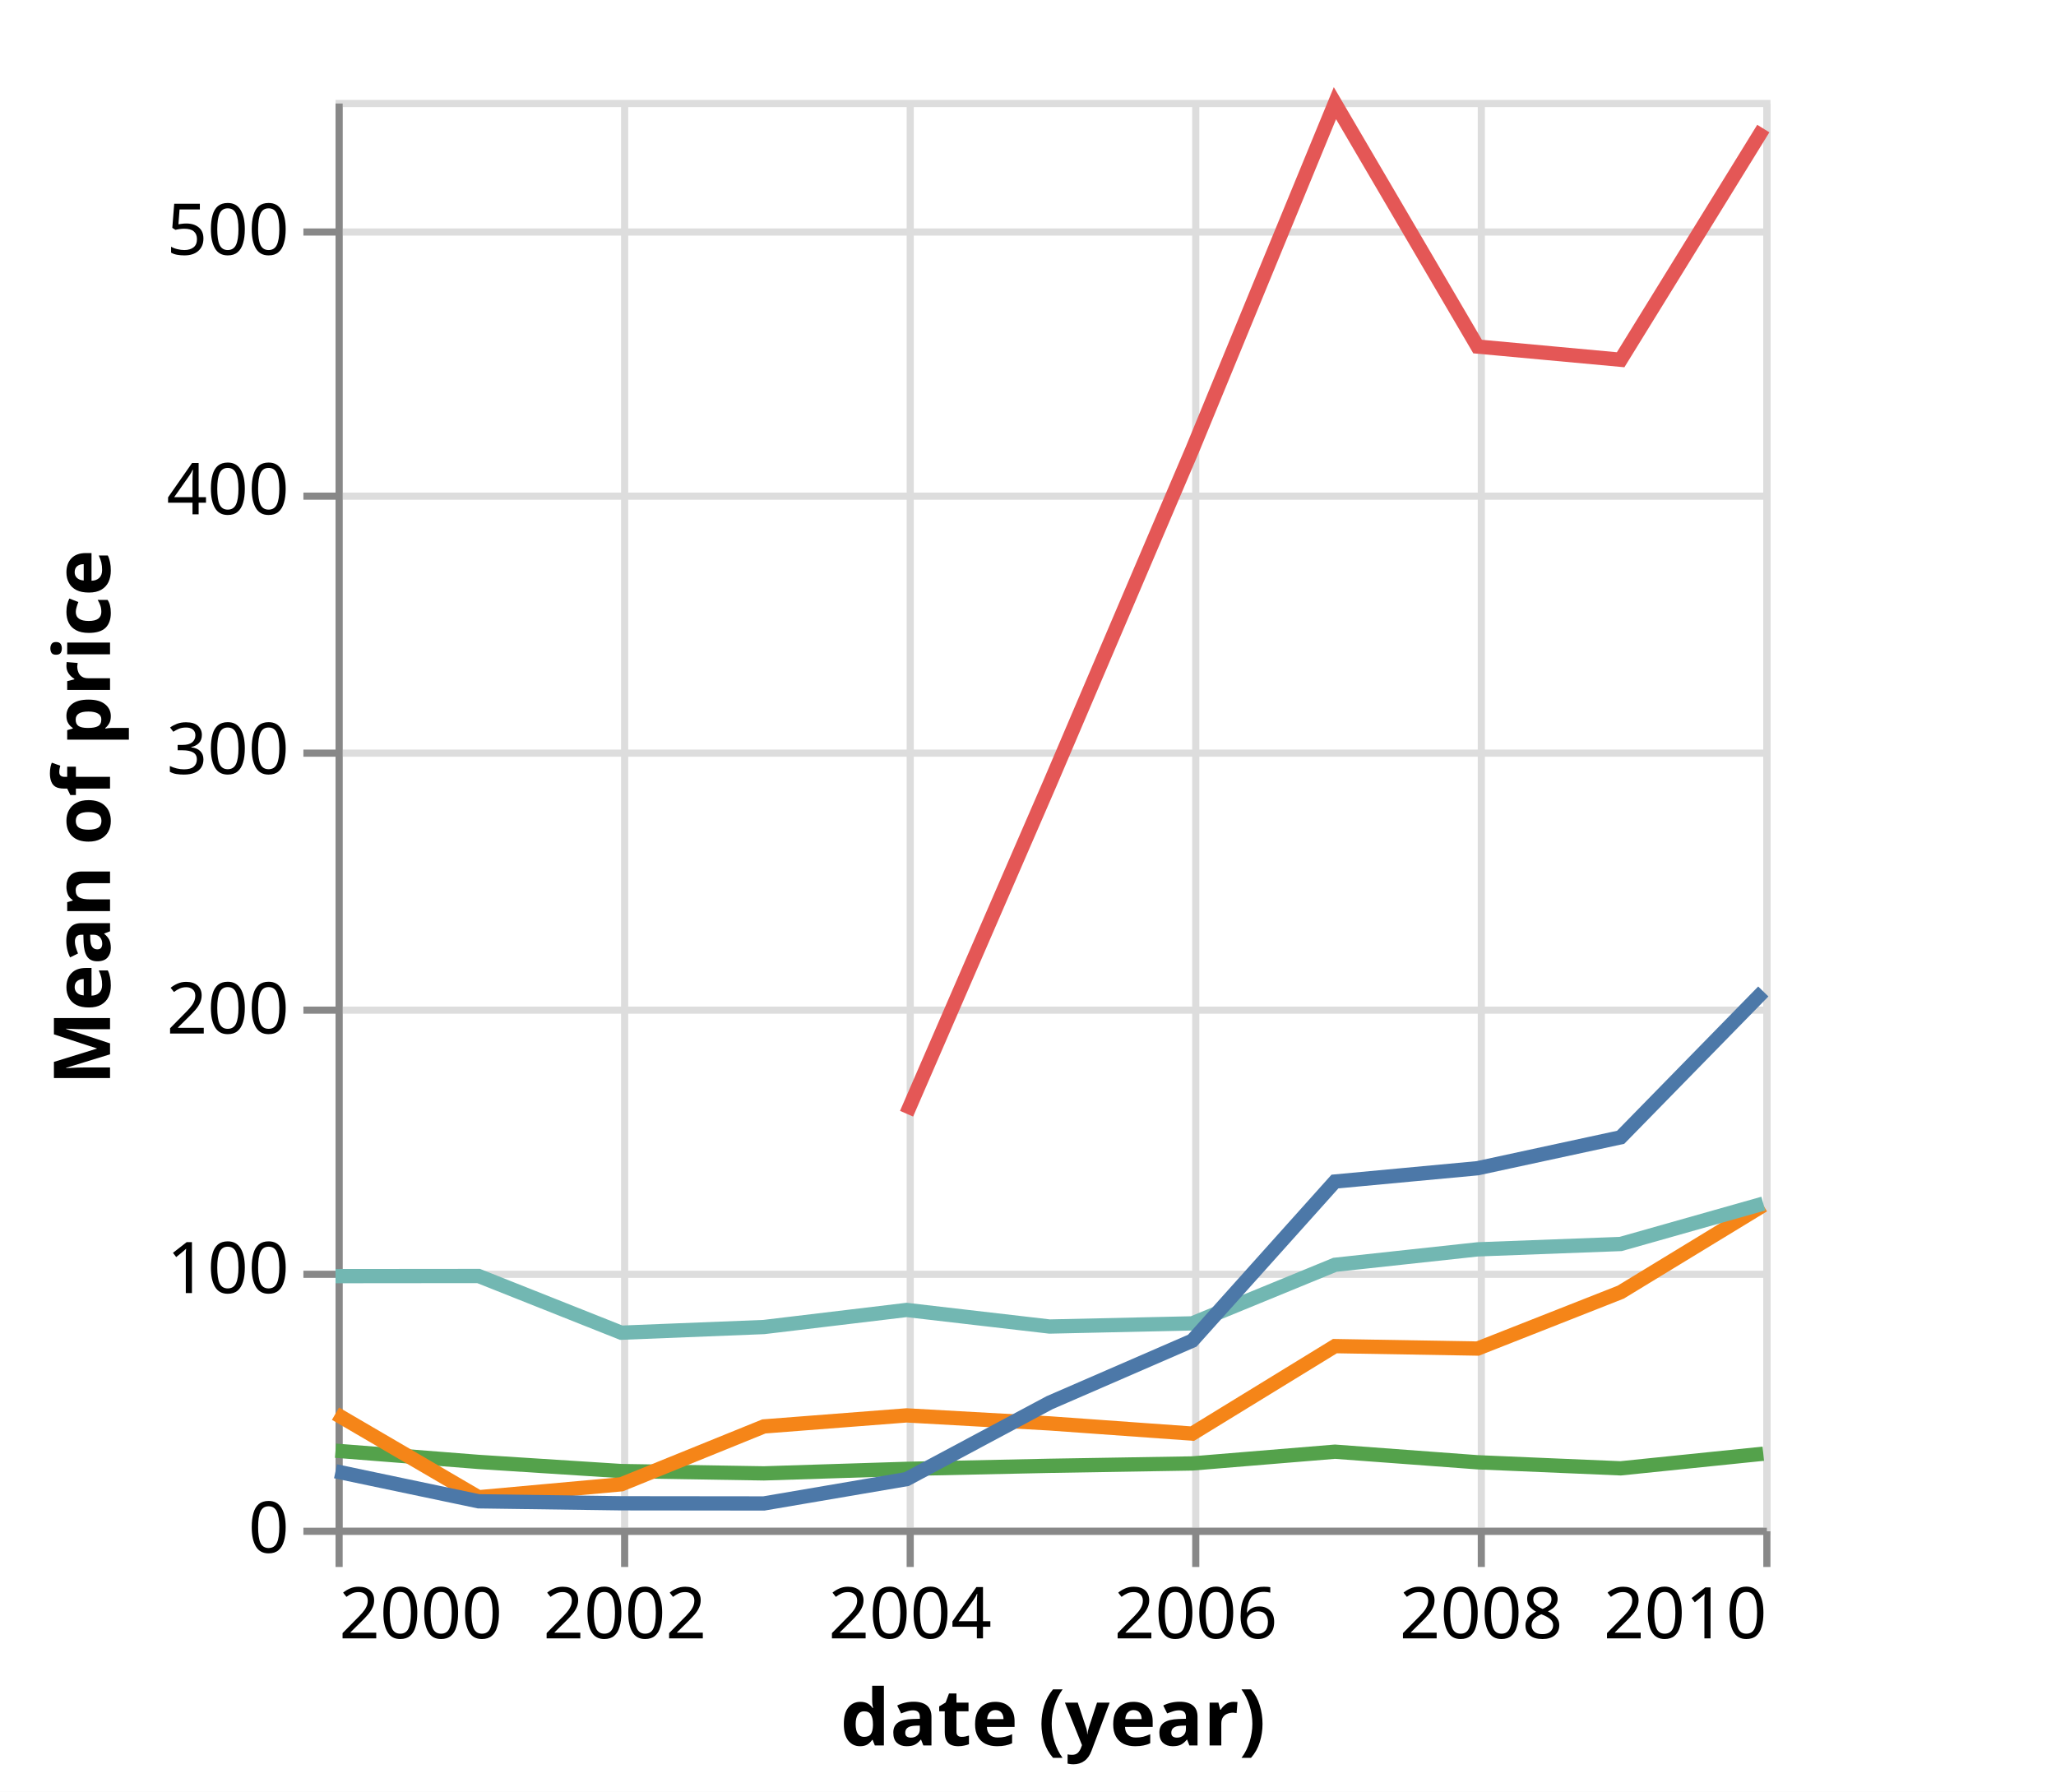
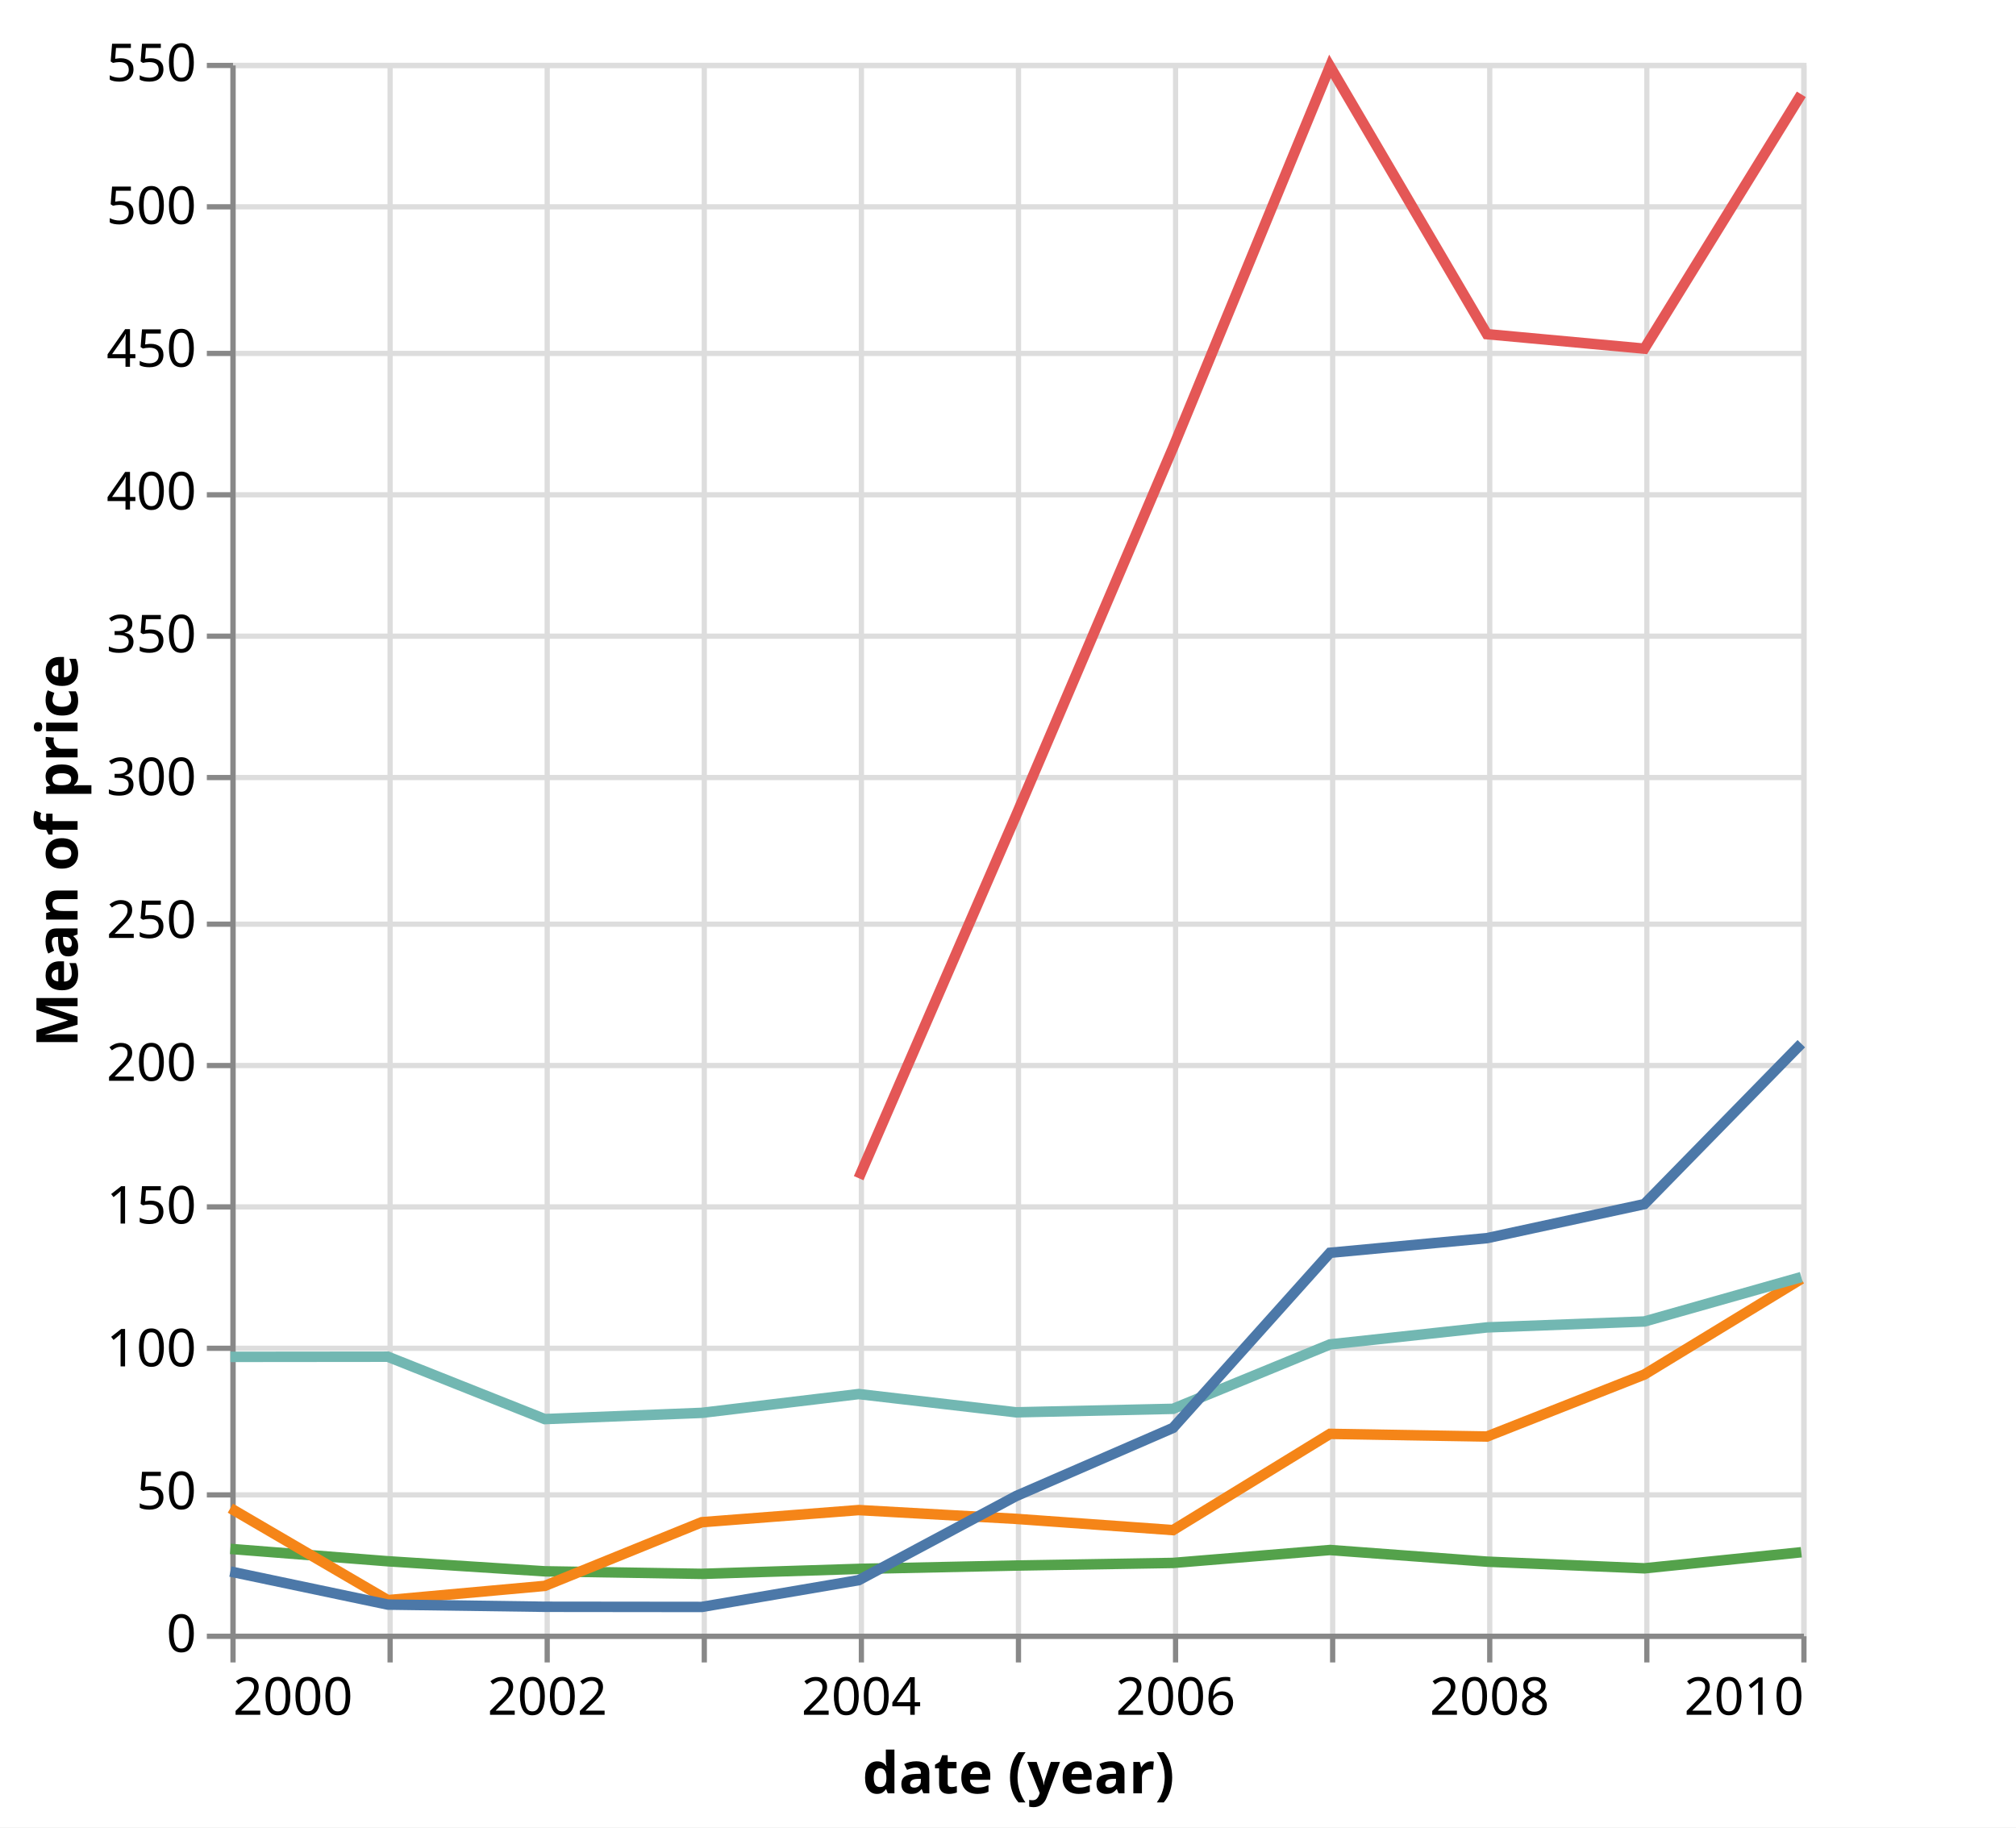
- <svg xmlns="http://www.w3.org/2000/svg" version="1.1" class="marks" width="288" height="251" viewBox="0 0 288 251">
-   <rect width="288" height="251" fill="white" />
-   <g fill="none" stroke-miterlimit="10" transform="translate(47,14)">
+ <svg xmlns="http://www.w3.org/2000/svg" version="1.1" class="marks" width="385" height="349" viewBox="0 0 385 349">
+   <rect width="385" height="349" fill="white" />
+   <g fill="none" stroke-miterlimit="10" transform="translate(44,12)">
    <g class="mark-group role-frame root" role="graphics-object" aria-roledescription="group mark container">
      <g transform="translate(0,0)">
-         <path class="background" aria-hidden="true" d="M0.5,0.5h200v200h-200Z" stroke="#ddd" />
+         <path class="background" aria-hidden="true" d="M0.5,0.5h300v300h-300Z" stroke="#ddd" />
        <g>
          <g class="mark-group role-axis" aria-hidden="true">
-             <g transform="translate(0.5,200.5)">
+             <g transform="translate(0.5,300.5)">
              <path class="background" aria-hidden="true" d="M0,0h0v0h0Z" pointer-events="none" />
              <g>
                <g class="mark-rule role-axis-grid" pointer-events="none">
-                   <line transform="translate(0,-200)" x2="0" y2="200" stroke="#ddd" stroke-width="1" opacity="1" />
-                   <line transform="translate(40,-200)" x2="0" y2="200" stroke="#ddd" stroke-width="1" opacity="1" />
-                   <line transform="translate(80,-200)" x2="0" y2="200" stroke="#ddd" stroke-width="1" opacity="1" />
-                   <line transform="translate(120,-200)" x2="0" y2="200" stroke="#ddd" stroke-width="1" opacity="1" />
-                   <line transform="translate(160,-200)" x2="0" y2="200" stroke="#ddd" stroke-width="1" opacity="1" />
-                   <line transform="translate(200,-200)" x2="0" y2="200" stroke="#ddd" stroke-width="1" opacity="1" />
+                   <line transform="translate(0,-300)" x2="0" y2="300" stroke="#ddd" stroke-width="1" opacity="1" />
+                   <line transform="translate(30,-300)" x2="0" y2="300" stroke="#ddd" stroke-width="1" opacity="1" />
+                   <line transform="translate(60,-300)" x2="0" y2="300" stroke="#ddd" stroke-width="1" opacity="1" />
+                   <line transform="translate(90,-300)" x2="0" y2="300" stroke="#ddd" stroke-width="1" opacity="1" />
+                   <line transform="translate(120,-300)" x2="0" y2="300" stroke="#ddd" stroke-width="1" opacity="1" />
+                   <line transform="translate(150,-300)" x2="0" y2="300" stroke="#ddd" stroke-width="1" opacity="1" />
+                   <line transform="translate(180,-300)" x2="0" y2="300" stroke="#ddd" stroke-width="1" opacity="1" />
+                   <line transform="translate(210,-300)" x2="0" y2="300" stroke="#ddd" stroke-width="1" opacity="1" />
+                   <line transform="translate(240,-300)" x2="0" y2="300" stroke="#ddd" stroke-width="1" opacity="1" />
+                   <line transform="translate(270,-300)" x2="0" y2="300" stroke="#ddd" stroke-width="1" opacity="1" />
+                   <line transform="translate(300,-300)" x2="0" y2="300" stroke="#ddd" stroke-width="1" opacity="1" />
                </g>
              </g>
              <path class="foreground" aria-hidden="true" d="" pointer-events="none" display="none" />
            </g>
          </g>
          <g class="mark-group role-axis" aria-hidden="true">
            <g transform="translate(0.5,0.5)">
              <path class="background" aria-hidden="true" d="M0,0h0v0h0Z" pointer-events="none" />
              <g>
                <g class="mark-rule role-axis-grid" pointer-events="none">
-                   <line transform="translate(0,200)" x2="200" y2="0" stroke="#ddd" stroke-width="1" opacity="1" />
-                   <line transform="translate(0,164)" x2="200" y2="0" stroke="#ddd" stroke-width="1" opacity="1" />
-                   <line transform="translate(0,127)" x2="200" y2="0" stroke="#ddd" stroke-width="1" opacity="1" />
-                   <line transform="translate(0,91)" x2="200" y2="0" stroke="#ddd" stroke-width="1" opacity="1" />
-                   <line transform="translate(0,55)" x2="200" y2="0" stroke="#ddd" stroke-width="1" opacity="1" />
-                   <line transform="translate(0,18)" x2="200" y2="0" stroke="#ddd" stroke-width="1" opacity="1" />
+                   <line transform="translate(0,300)" x2="300" y2="0" stroke="#ddd" stroke-width="1" opacity="1" />
+                   <line transform="translate(0,273)" x2="300" y2="0" stroke="#ddd" stroke-width="1" opacity="1" />
+                   <line transform="translate(0,245)" x2="300" y2="0" stroke="#ddd" stroke-width="1" opacity="1" />
+                   <line transform="translate(0,218)" x2="300" y2="0" stroke="#ddd" stroke-width="1" opacity="1" />
+                   <line transform="translate(0,191)" x2="300" y2="0" stroke="#ddd" stroke-width="1" opacity="1" />
+                   <line transform="translate(0,164)" x2="300" y2="0" stroke="#ddd" stroke-width="1" opacity="1" />
+                   <line transform="translate(0,136)" x2="300" y2="0" stroke="#ddd" stroke-width="1" opacity="1" />
+                   <line transform="translate(0,109)" x2="300" y2="0" stroke="#ddd" stroke-width="1" opacity="1" />
+                   <line transform="translate(0,82)" x2="300" y2="0" stroke="#ddd" stroke-width="1" opacity="1" />
+                   <line transform="translate(0,55)" x2="300" y2="0" stroke="#ddd" stroke-width="1" opacity="1" />
+                   <line transform="translate(0,27)" x2="300" y2="0" stroke="#ddd" stroke-width="1" opacity="1" />
+                   <line transform="translate(0,0)" x2="300" y2="0" stroke="#ddd" stroke-width="1" opacity="1" />
                </g>
              </g>
              <path class="foreground" aria-hidden="true" d="" pointer-events="none" display="none" />
            </g>
          </g>
          <g class="mark-group role-axis" role="graphics-symbol" aria-roledescription="axis" aria-label="X-axis titled 'date (year)' for a time scale with values from 2000 to 2010">
-             <g transform="translate(0.5,200.5)">
+             <g transform="translate(0.5,300.5)">
              <path class="background" aria-hidden="true" d="M0,0h0v0h0Z" pointer-events="none" />
              <g>
                <g class="mark-rule role-axis-tick" pointer-events="none">
                  <line transform="translate(0,0)" x2="0" y2="5" stroke="#888" stroke-width="1" opacity="1" />
-                   <line transform="translate(40,0)" x2="0" y2="5" stroke="#888" stroke-width="1" opacity="1" />
-                   <line transform="translate(80,0)" x2="0" y2="5" stroke="#888" stroke-width="1" opacity="1" />
+                   <line transform="translate(30,0)" x2="0" y2="5" stroke="#888" stroke-width="1" opacity="1" />
+                   <line transform="translate(60,0)" x2="0" y2="5" stroke="#888" stroke-width="1" opacity="1" />
+                   <line transform="translate(90,0)" x2="0" y2="5" stroke="#888" stroke-width="1" opacity="1" />
                  <line transform="translate(120,0)" x2="0" y2="5" stroke="#888" stroke-width="1" opacity="1" />
-                   <line transform="translate(160,0)" x2="0" y2="5" stroke="#888" stroke-width="1" opacity="1" />
-                   <line transform="translate(200,0)" x2="0" y2="5" stroke="#888" stroke-width="1" opacity="1" />
+                   <line transform="translate(150,0)" x2="0" y2="5" stroke="#888" stroke-width="1" opacity="1" />
+                   <line transform="translate(180,0)" x2="0" y2="5" stroke="#888" stroke-width="1" opacity="1" />
+                   <line transform="translate(210,0)" x2="0" y2="5" stroke="#888" stroke-width="1" opacity="1" />
+                   <line transform="translate(240,0)" x2="0" y2="5" stroke="#888" stroke-width="1" opacity="1" />
+                   <line transform="translate(270,0)" x2="0" y2="5" stroke="#888" stroke-width="1" opacity="1" />
+                   <line transform="translate(300,0)" x2="0" y2="5" stroke="#888" stroke-width="1" opacity="1" />
                </g>
                <g class="mark-text role-axis-label" pointer-events="none">
                  <text text-anchor="start" transform="translate(0,15)" font-family="sans-serif" font-size="10px" fill="#000" opacity="1">2000</text>
-                   <text text-anchor="middle" transform="translate(40.0219,15)" font-family="sans-serif" font-size="10px" fill="#000" opacity="1">2002</text>
-                   <text text-anchor="middle" transform="translate(79.98905,15)" font-family="sans-serif" font-size="10px" fill="#000" opacity="1">2004</text>
-                   <text text-anchor="middle" transform="translate(120.0109,15)" font-family="sans-serif" font-size="10px" fill="#000" opacity="1">2006</text>
-                   <text text-anchor="middle" transform="translate(159.9781,15)" font-family="sans-serif" font-size="10px" fill="#000" opacity="1">2008</text>
-                   <text text-anchor="end" transform="translate(200,15)" font-family="sans-serif" font-size="10px" fill="#000" opacity="1">2010</text>
+                   <text text-anchor="middle" transform="translate(30.05749,15)" font-family="sans-serif" font-size="10px" fill="#000" opacity="0">2001</text>
+                   <text text-anchor="middle" transform="translate(60.03285,15)" font-family="sans-serif" font-size="10px" fill="#000" opacity="1">2002</text>
+                   <text text-anchor="middle" transform="translate(90.00821,15)" font-family="sans-serif" font-size="10px" fill="#000" opacity="0">2003</text>
+                   <text text-anchor="middle" transform="translate(119.9836,15)" font-family="sans-serif" font-size="10px" fill="#000" opacity="1">2004</text>
+                   <text text-anchor="middle" transform="translate(150.0411,15)" font-family="sans-serif" font-size="10px" fill="#000" opacity="0">2005</text>
+                   <text text-anchor="middle" transform="translate(180.0164,15)" font-family="sans-serif" font-size="10px" fill="#000" opacity="1">2006</text>
+                   <text text-anchor="middle" transform="translate(209.9918,15)" font-family="sans-serif" font-size="10px" fill="#000" opacity="0">2007</text>
+                   <text text-anchor="middle" transform="translate(239.9672,15)" font-family="sans-serif" font-size="10px" fill="#000" opacity="1">2008</text>
+                   <text text-anchor="middle" transform="translate(270.0246,15)" font-family="sans-serif" font-size="10px" fill="#000" opacity="0">2009</text>
+                   <text text-anchor="end" transform="translate(300,15)" font-family="sans-serif" font-size="10px" fill="#000" opacity="1">2010</text>
                </g>
                <g class="mark-rule role-axis-domain" pointer-events="none">
-                   <line transform="translate(0,0)" x2="200" y2="0" stroke="#888" stroke-width="1" opacity="1" />
+                   <line transform="translate(0,0)" x2="300" y2="0" stroke="#888" stroke-width="1" opacity="1" />
                </g>
                <g class="mark-text role-axis-title" pointer-events="none">
-                   <text text-anchor="middle" transform="translate(100,30)" font-family="sans-serif" font-size="11px" font-weight="bold" fill="#000" opacity="1">date (year)</text>
+                   <text text-anchor="middle" transform="translate(150,30)" font-family="sans-serif" font-size="11px" font-weight="bold" fill="#000" opacity="1">date (year)</text>
                </g>
              </g>
              <path class="foreground" aria-hidden="true" d="" pointer-events="none" display="none" />
            </g>
          </g>
          <g class="mark-group role-axis" role="graphics-symbol" aria-roledescription="axis" aria-label="Y-axis titled 'Mean of price' for a linear scale with values from 0 to 550">
            <g transform="translate(0.5,0.5)">
              <path class="background" aria-hidden="true" d="M0,0h0v0h0Z" pointer-events="none" />
              <g>
                <g class="mark-rule role-axis-tick" pointer-events="none">
-                   <line transform="translate(0,200)" x2="-5" y2="0" stroke="#888" stroke-width="1" opacity="1" />
+                   <line transform="translate(0,300)" x2="-5" y2="0" stroke="#888" stroke-width="1" opacity="1" />
+                   <line transform="translate(0,273)" x2="-5" y2="0" stroke="#888" stroke-width="1" opacity="1" />
+                   <line transform="translate(0,245)" x2="-5" y2="0" stroke="#888" stroke-width="1" opacity="1" />
+                   <line transform="translate(0,218)" x2="-5" y2="0" stroke="#888" stroke-width="1" opacity="1" />
+                   <line transform="translate(0,191)" x2="-5" y2="0" stroke="#888" stroke-width="1" opacity="1" />
                  <line transform="translate(0,164)" x2="-5" y2="0" stroke="#888" stroke-width="1" opacity="1" />
-                   <line transform="translate(0,127)" x2="-5" y2="0" stroke="#888" stroke-width="1" opacity="1" />
-                   <line transform="translate(0,91)" x2="-5" y2="0" stroke="#888" stroke-width="1" opacity="1" />
+                   <line transform="translate(0,136)" x2="-5" y2="0" stroke="#888" stroke-width="1" opacity="1" />
+                   <line transform="translate(0,109)" x2="-5" y2="0" stroke="#888" stroke-width="1" opacity="1" />
+                   <line transform="translate(0,82)" x2="-5" y2="0" stroke="#888" stroke-width="1" opacity="1" />
                  <line transform="translate(0,55)" x2="-5" y2="0" stroke="#888" stroke-width="1" opacity="1" />
-                   <line transform="translate(0,18)" x2="-5" y2="0" stroke="#888" stroke-width="1" opacity="1" />
+                   <line transform="translate(0,27)" x2="-5" y2="0" stroke="#888" stroke-width="1" opacity="1" />
+                   <line transform="translate(0,0)" x2="-5" y2="0" stroke="#888" stroke-width="1" opacity="1" />
                </g>
                <g class="mark-text role-axis-label" pointer-events="none">
-                   <text text-anchor="end" transform="translate(-7,203)" font-family="sans-serif" font-size="10px" fill="#000" opacity="1">0</text>
-                   <text text-anchor="end" transform="translate(-7,166.6364)" font-family="sans-serif" font-size="10px" fill="#000" opacity="1">100</text>
-                   <text text-anchor="end" transform="translate(-7,130.2727)" font-family="sans-serif" font-size="10px" fill="#000" opacity="1">200</text>
-                   <text text-anchor="end" transform="translate(-7,93.90909)" font-family="sans-serif" font-size="10px" fill="#000" opacity="1">300</text>
-                   <text text-anchor="end" transform="translate(-7,57.54545)" font-family="sans-serif" font-size="10px" fill="#000" opacity="1">400</text>
-                   <text text-anchor="end" transform="translate(-7,21.18182)" font-family="sans-serif" font-size="10px" fill="#000" opacity="1">500</text>
+                   <text text-anchor="end" transform="translate(-7,303)" font-family="sans-serif" font-size="10px" fill="#000" opacity="1">0</text>
+                   <text text-anchor="end" transform="translate(-7,275.7273)" font-family="sans-serif" font-size="10px" fill="#000" opacity="1">50</text>
+                   <text text-anchor="end" transform="translate(-7,248.4545)" font-family="sans-serif" font-size="10px" fill="#000" opacity="1">100</text>
+                   <text text-anchor="end" transform="translate(-7,221.1818)" font-family="sans-serif" font-size="10px" fill="#000" opacity="1">150</text>
+                   <text text-anchor="end" transform="translate(-7,193.9091)" font-family="sans-serif" font-size="10px" fill="#000" opacity="1">200</text>
+                   <text text-anchor="end" transform="translate(-7,166.6364)" font-family="sans-serif" font-size="10px" fill="#000" opacity="1">250</text>
+                   <text text-anchor="end" transform="translate(-7,139.3636)" font-family="sans-serif" font-size="10px" fill="#000" opacity="1">300</text>
+                   <text text-anchor="end" transform="translate(-7,112.0909)" font-family="sans-serif" font-size="10px" fill="#000" opacity="1">350</text>
+                   <text text-anchor="end" transform="translate(-7,84.81818)" font-family="sans-serif" font-size="10px" fill="#000" opacity="1">400</text>
+                   <text text-anchor="end" transform="translate(-7,57.54545)" font-family="sans-serif" font-size="10px" fill="#000" opacity="1">450</text>
+                   <text text-anchor="end" transform="translate(-7,30.27273)" font-family="sans-serif" font-size="10px" fill="#000" opacity="1">500</text>
+                   <text text-anchor="end" transform="translate(-7,3)" font-family="sans-serif" font-size="10px" fill="#000" opacity="1">550</text>
                </g>
                <g class="mark-rule role-axis-domain" pointer-events="none">
-                   <line transform="translate(0,200)" x2="0" y2="-200" stroke="#888" stroke-width="1" opacity="1" />
+                   <line transform="translate(0,300)" x2="0" y2="-300" stroke="#888" stroke-width="1" opacity="1" />
                </g>
                <g class="mark-text role-axis-title" pointer-events="none">
-                   <text text-anchor="middle" transform="translate(-30.08691,100) rotate(-90) translate(0,-2)" font-family="sans-serif" font-size="11px" font-weight="bold" fill="#000" opacity="1">Mean of price</text>
+                   <text text-anchor="middle" transform="translate(-27.68457,150) rotate(-90) translate(0,-2)" font-family="sans-serif" font-size="11px" font-weight="bold" fill="#000" opacity="1">Mean of price</text>
                </g>
              </g>
              <path class="foreground" aria-hidden="true" d="" pointer-events="none" display="none" />
            </g>
          </g>
          <g class="mark-group role-scope pathgroup" role="graphics-object" aria-roledescription="group mark container">
            <g transform="translate(0,0)">
-               <path class="background" aria-hidden="true" d="M0,0h200v200h-200Z" />
+               <path class="background" aria-hidden="true" d="M0,0h300v300h-300Z" />
              <g>
                <g class="mark-line role-mark marks" role="graphics-object" aria-roledescription="line mark container">
-                   <path aria-label="date (year): 2000; Mean of price: 29.6733333333; symbol: MSFT" role="graphics-symbol" aria-roledescription="line mark" d="M0,189.21L20.038,190.783L40.022,192.063L60.005,192.388L79.989,191.755L100.027,191.329L120.011,190.997L139.995,189.351L159.978,190.833L180.016,191.683L200,189.634" stroke="#54a24b" stroke-width="2" />
+                   <path aria-label="date (year): 2000; Mean of price: 29.6733333333; symbol: MSFT" role="graphics-symbol" aria-roledescription="line mark" d="M0,283.815L30.057,286.174L60.033,288.095L90.008,288.581L119.984,287.632L150.041,286.993L180.016,286.495L209.992,284.027L239.967,286.25L270.025,287.524L300,284.451" stroke="#54a24b" stroke-width="2" />
                </g>
              </g>
              <path class="foreground" aria-hidden="true" d="" display="none" />
            </g>
            <g transform="translate(0,0)">
-               <path class="background" aria-hidden="true" d="M0,0h200v200h-200Z" />
+               <path class="background" aria-hidden="true" d="M0,0h300v300h-300Z" />
              <g>
                <g class="mark-line role-mark marks" role="graphics-object" aria-roledescription="line mark container">
-                   <path aria-label="date (year): 2000; Mean of price: 43.9308333333; symbol: AMZN" role="graphics-symbol" aria-roledescription="line mark" d="M0,184.025L20.038,195.731L40.022,193.919L60.005,185.812L79.989,184.266L100.027,185.386L120.011,186.818L139.995,174.563L159.978,174.904L180.016,167.007L200,154.833" stroke="#f58518" stroke-width="2" />
+                   <path aria-label="date (year): 2000; Mean of price: 43.9308333333; symbol: AMZN" role="graphics-symbol" aria-roledescription="line mark" d="M0,276.038L30.057,293.597L60.033,290.878L90.008,278.718L119.984,276.4L150.041,278.08L180.016,280.226L209.992,261.844L239.967,262.355L270.025,250.51L300,232.249" stroke="#f58518" stroke-width="2" />
                </g>
              </g>
              <path class="foreground" aria-hidden="true" d="" display="none" />
            </g>
            <g transform="translate(0,0)">
-               <path class="background" aria-hidden="true" d="M0,0h200v200h-200Z" />
+               <path class="background" aria-hidden="true" d="M0,0h300v300h-300Z" />
              <g>
                <g class="mark-line role-mark marks" role="graphics-object" aria-roledescription="line mark container">
-                   <path aria-label="date (year): 2000; Mean of price: 96.9141666667; symbol: IBM" role="graphics-symbol" aria-roledescription="line mark" d="M0,164.758L20.038,164.739L40.022,172.682L60.005,171.888L79.989,169.496L100.027,171.819L120.011,171.375L139.995,163.172L159.978,161.009L180.016,160.256L200,154.599" stroke="#72b7b2" stroke-width="2" />
+                   <path aria-label="date (year): 2000; Mean of price: 96.9141666667; symbol: IBM" role="graphics-symbol" aria-roledescription="line mark" d="M0,247.138L30.057,247.108L60.033,259.023L90.008,257.832L119.984,254.244L150.041,257.729L180.016,257.063L209.992,244.758L239.967,241.514L270.025,240.384L300,231.898" stroke="#72b7b2" stroke-width="2" />
                </g>
              </g>
              <path class="foreground" aria-hidden="true" d="" display="none" />
            </g>
            <g transform="translate(0,0)">
-               <path class="background" aria-hidden="true" d="M0,0h200v200h-200Z" />
+               <path class="background" aria-hidden="true" d="M0,0h300v300h-300Z" />
              <g>
                <g class="mark-line role-mark marks" role="graphics-object" aria-roledescription="line mark container">
-                   <path aria-label="date (year): 2004; Mean of price: 159.476; symbol: GOOG" role="graphics-symbol" aria-roledescription="line mark" d="M79.989,142.009L100.027,95.828L120.011,48.998L139.995,0.452L159.978,34.546L180.016,36.393L200,4.008" stroke="#e45756" stroke-width="2" />
+                   <path aria-label="date (year): 2004; Mean of price: 159.476; symbol: GOOG" role="graphics-symbol" aria-roledescription="line mark" d="M119.984,213.013L150.041,143.742L180.016,73.496L209.992,0.677L239.967,51.819L270.025,54.589L300,6.013" stroke="#e45756" stroke-width="2" />
                </g>
              </g>
              <path class="foreground" aria-hidden="true" d="" display="none" />
            </g>
            <g transform="translate(0,0)">
-               <path class="background" aria-hidden="true" d="M0,0h200v200h-200Z" />
+               <path class="background" aria-hidden="true" d="M0,0h300v300h-300Z" />
              <g>
                <g class="mark-line role-mark marks" role="graphics-object" aria-roledescription="line mark container">
-                   <path aria-label="date (year): 2000; Mean of price: 21.7483333333; symbol: AAPL" role="graphics-symbol" aria-roledescription="line mark" d="M0,192.092L20.038,196.3L40.022,196.579L60.005,196.601L79.989,193.192L100.027,182.483L120.011,173.802L139.995,151.508L159.978,149.643L180.016,145.312L200,124.885" stroke="#4c78a8" stroke-width="2" />
+                   <path aria-label="date (year): 2000; Mean of price: 21.7483333333; symbol: AAPL" role="graphics-symbol" aria-roledescription="line mark" d="M0,288.137L30.057,294.45L60.033,294.868L90.008,294.901L119.984,289.787L150.041,273.725L180.016,260.704L209.992,227.262L239.967,224.465L270.025,217.967L300,187.327" stroke="#4c78a8" stroke-width="2" />
                </g>
              </g>
              <path class="foreground" aria-hidden="true" d="" display="none" />
            </g>
          </g>
          <g class="mark-text role-mark marks_label" role="graphics-object" aria-roledescription="text mark container">
-             <text aria-label="symbol: undefined" role="graphics-symbol" aria-roledescription="text mark" text-anchor="start" transform="translate(201.4142,186.2197)" font-family="sans-serif" font-size="11px" opacity="1">MSFT</text>
-             <text aria-label="symbol: undefined" role="graphics-symbol" aria-roledescription="text mark" text-anchor="start" transform="translate(201.4142,151.4185)" font-family="sans-serif" font-size="11px" opacity="1">AMZN</text>
-             <text aria-label="symbol: undefined" role="graphics-symbol" aria-roledescription="text mark" text-anchor="start" transform="translate(201.4142,165.013)" font-family="sans-serif" font-size="11px" opacity="1">IBM</text>
-             <text aria-label="symbol: undefined" role="graphics-symbol" aria-roledescription="text mark" text-anchor="start" transform="translate(201.4142,0.5942713)" font-family="sans-serif" font-size="11px" opacity="1">GOOG</text>
-             <text aria-label="symbol: undefined" role="graphics-symbol" aria-roledescription="text mark" text-anchor="start" transform="translate(201.4142,121.4706)" font-family="sans-serif" font-size="11px" opacity="1">AAPL</text>
+             <text aria-label="symbol: undefined" role="graphics-symbol" aria-roledescription="text mark" text-anchor="start" transform="translate(301.4142,281.0367)" font-family="sans-serif" font-size="11px" opacity="1">MSFT</text>
+             <text aria-label="symbol: undefined" role="graphics-symbol" aria-roledescription="text mark" text-anchor="start" transform="translate(301.4142,228.8349)" font-family="sans-serif" font-size="11px" opacity="1">AMZN</text>
+             <text aria-label="symbol: undefined" role="graphics-symbol" aria-roledescription="text mark" text-anchor="start" transform="translate(301.4142,242.3124)" font-family="sans-serif" font-size="11px" opacity="1">IBM</text>
+             <text aria-label="symbol: undefined" role="graphics-symbol" aria-roledescription="text mark" text-anchor="start" transform="translate(301.4142,2.598514)" font-family="sans-serif" font-size="11px" opacity="1">GOOG</text>
+             <text aria-label="symbol: undefined" role="graphics-symbol" aria-roledescription="text mark" text-anchor="start" transform="translate(301.4142,183.9131)" font-family="sans-serif" font-size="11px" opacity="1">AAPL</text>
          </g>
        </g>
        <path class="foreground" aria-hidden="true" d="" display="none" />
      </g>
    </g>
  </g>
</svg>
